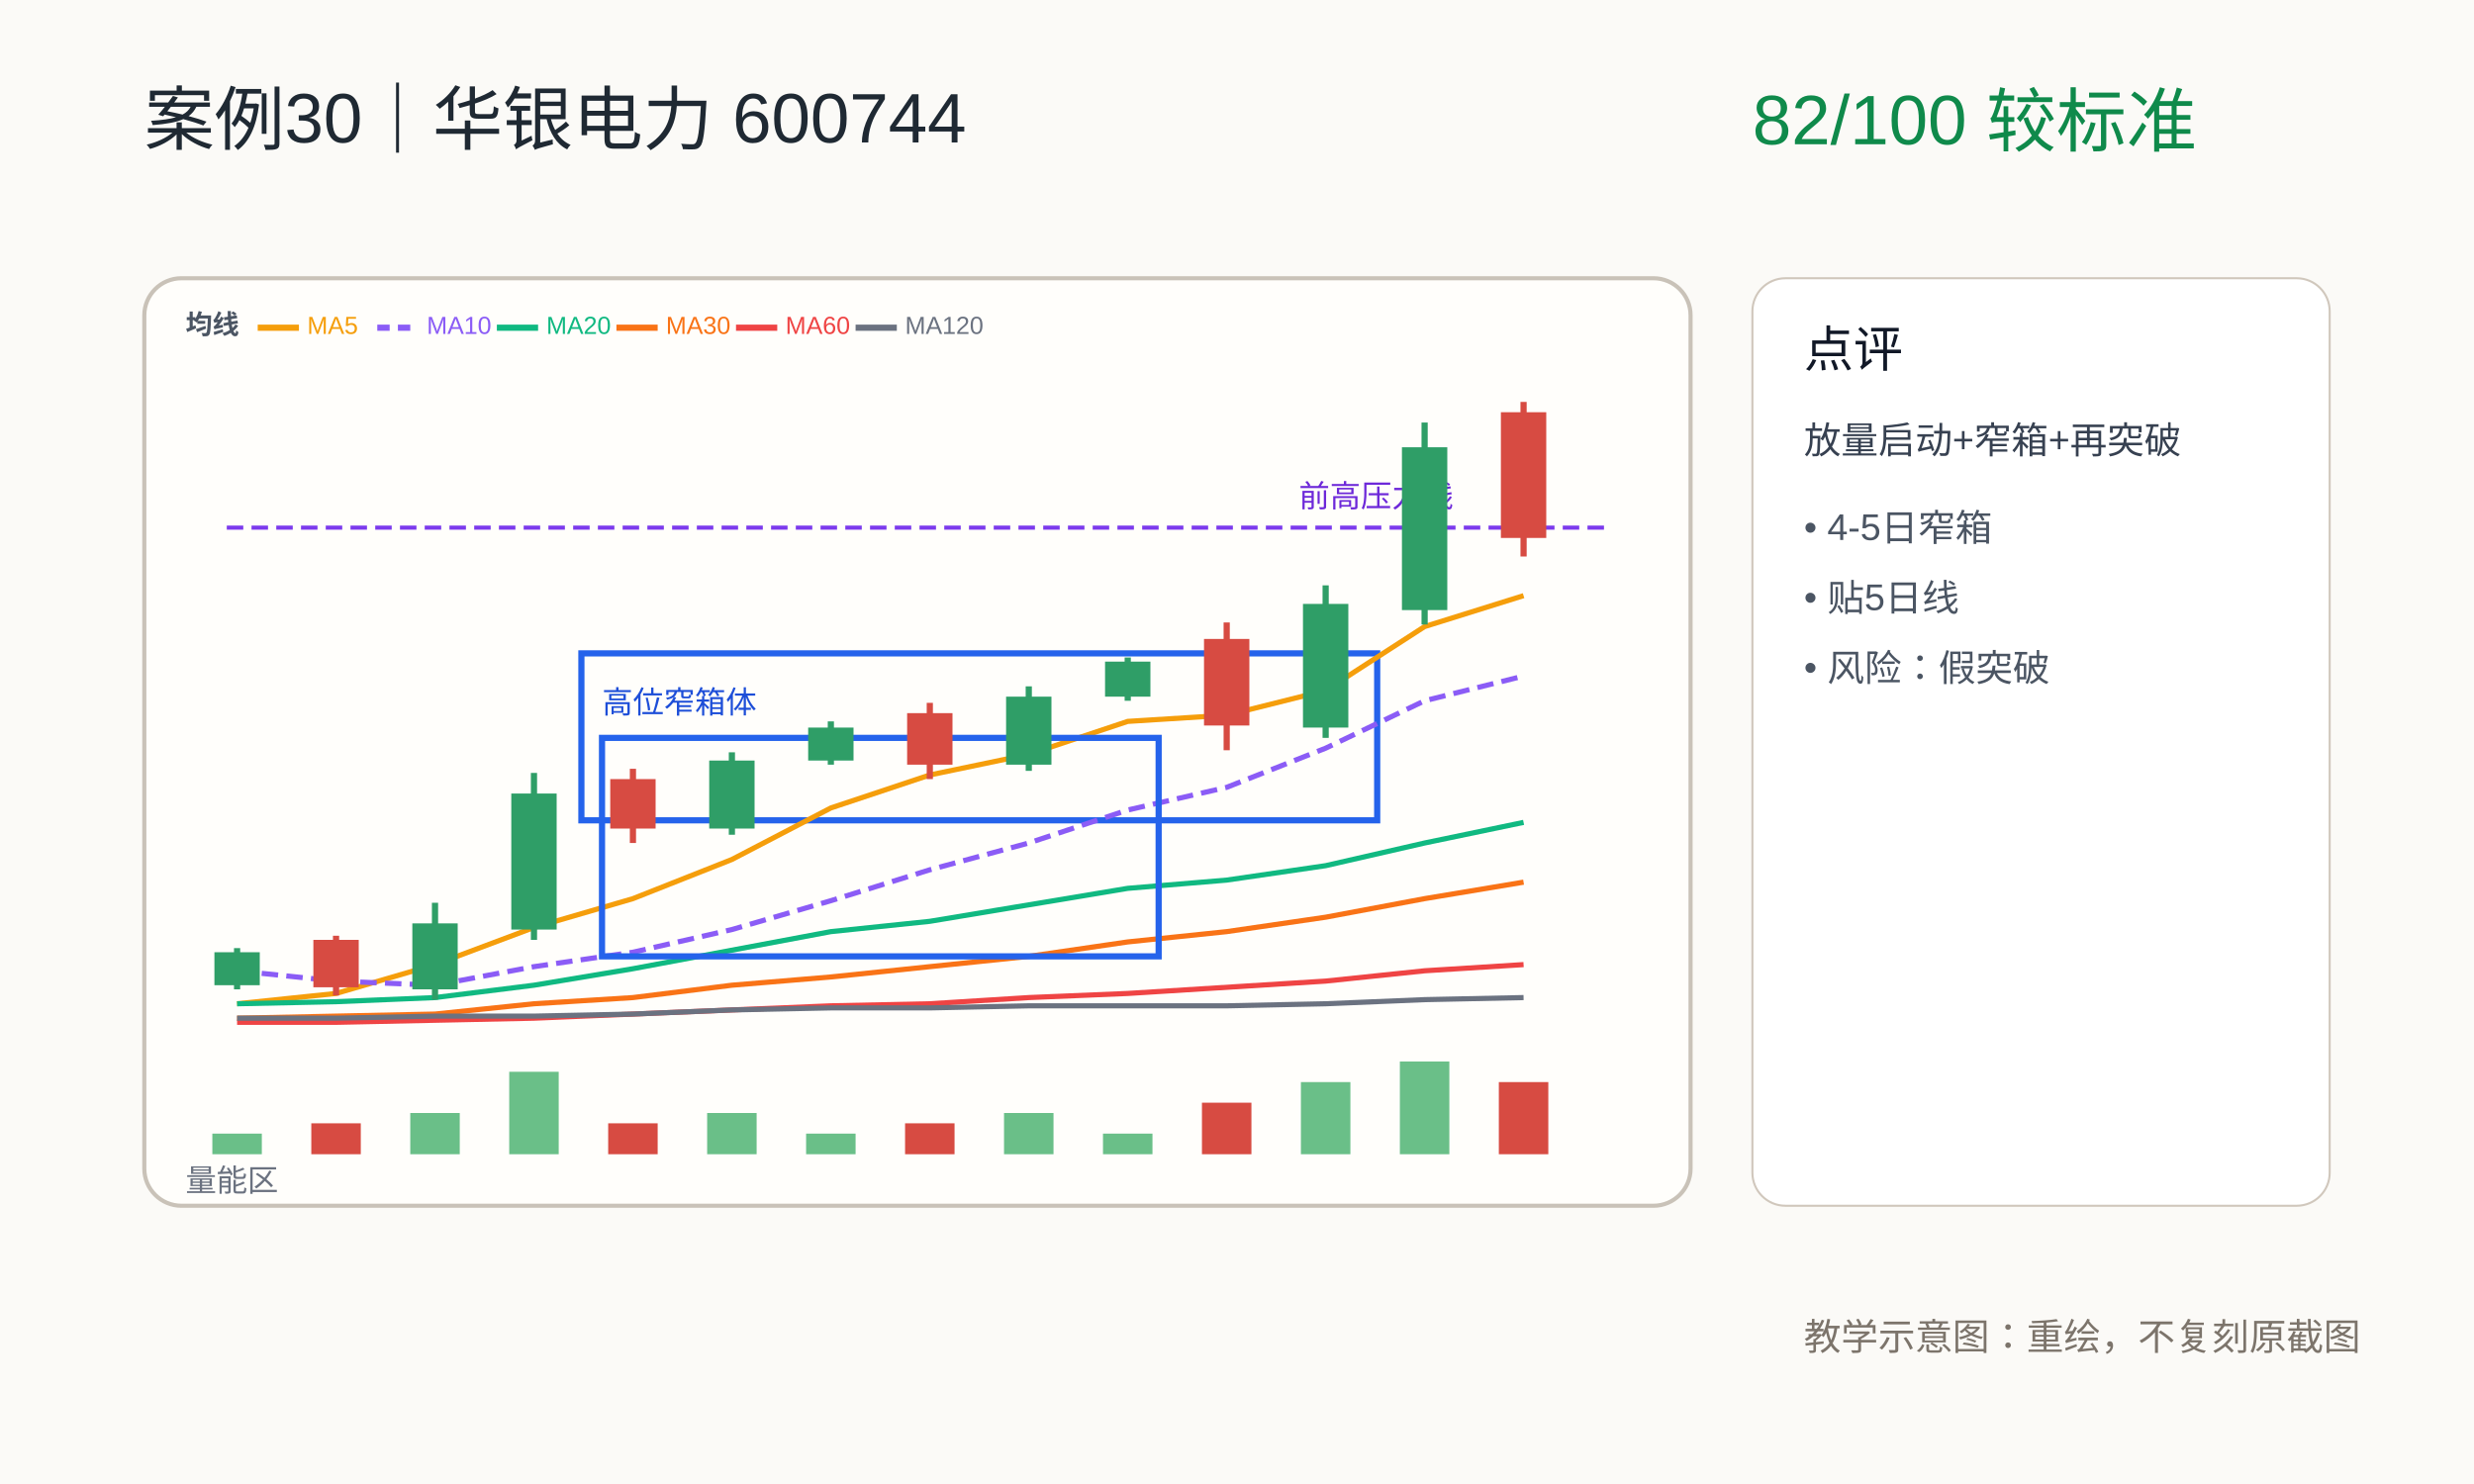
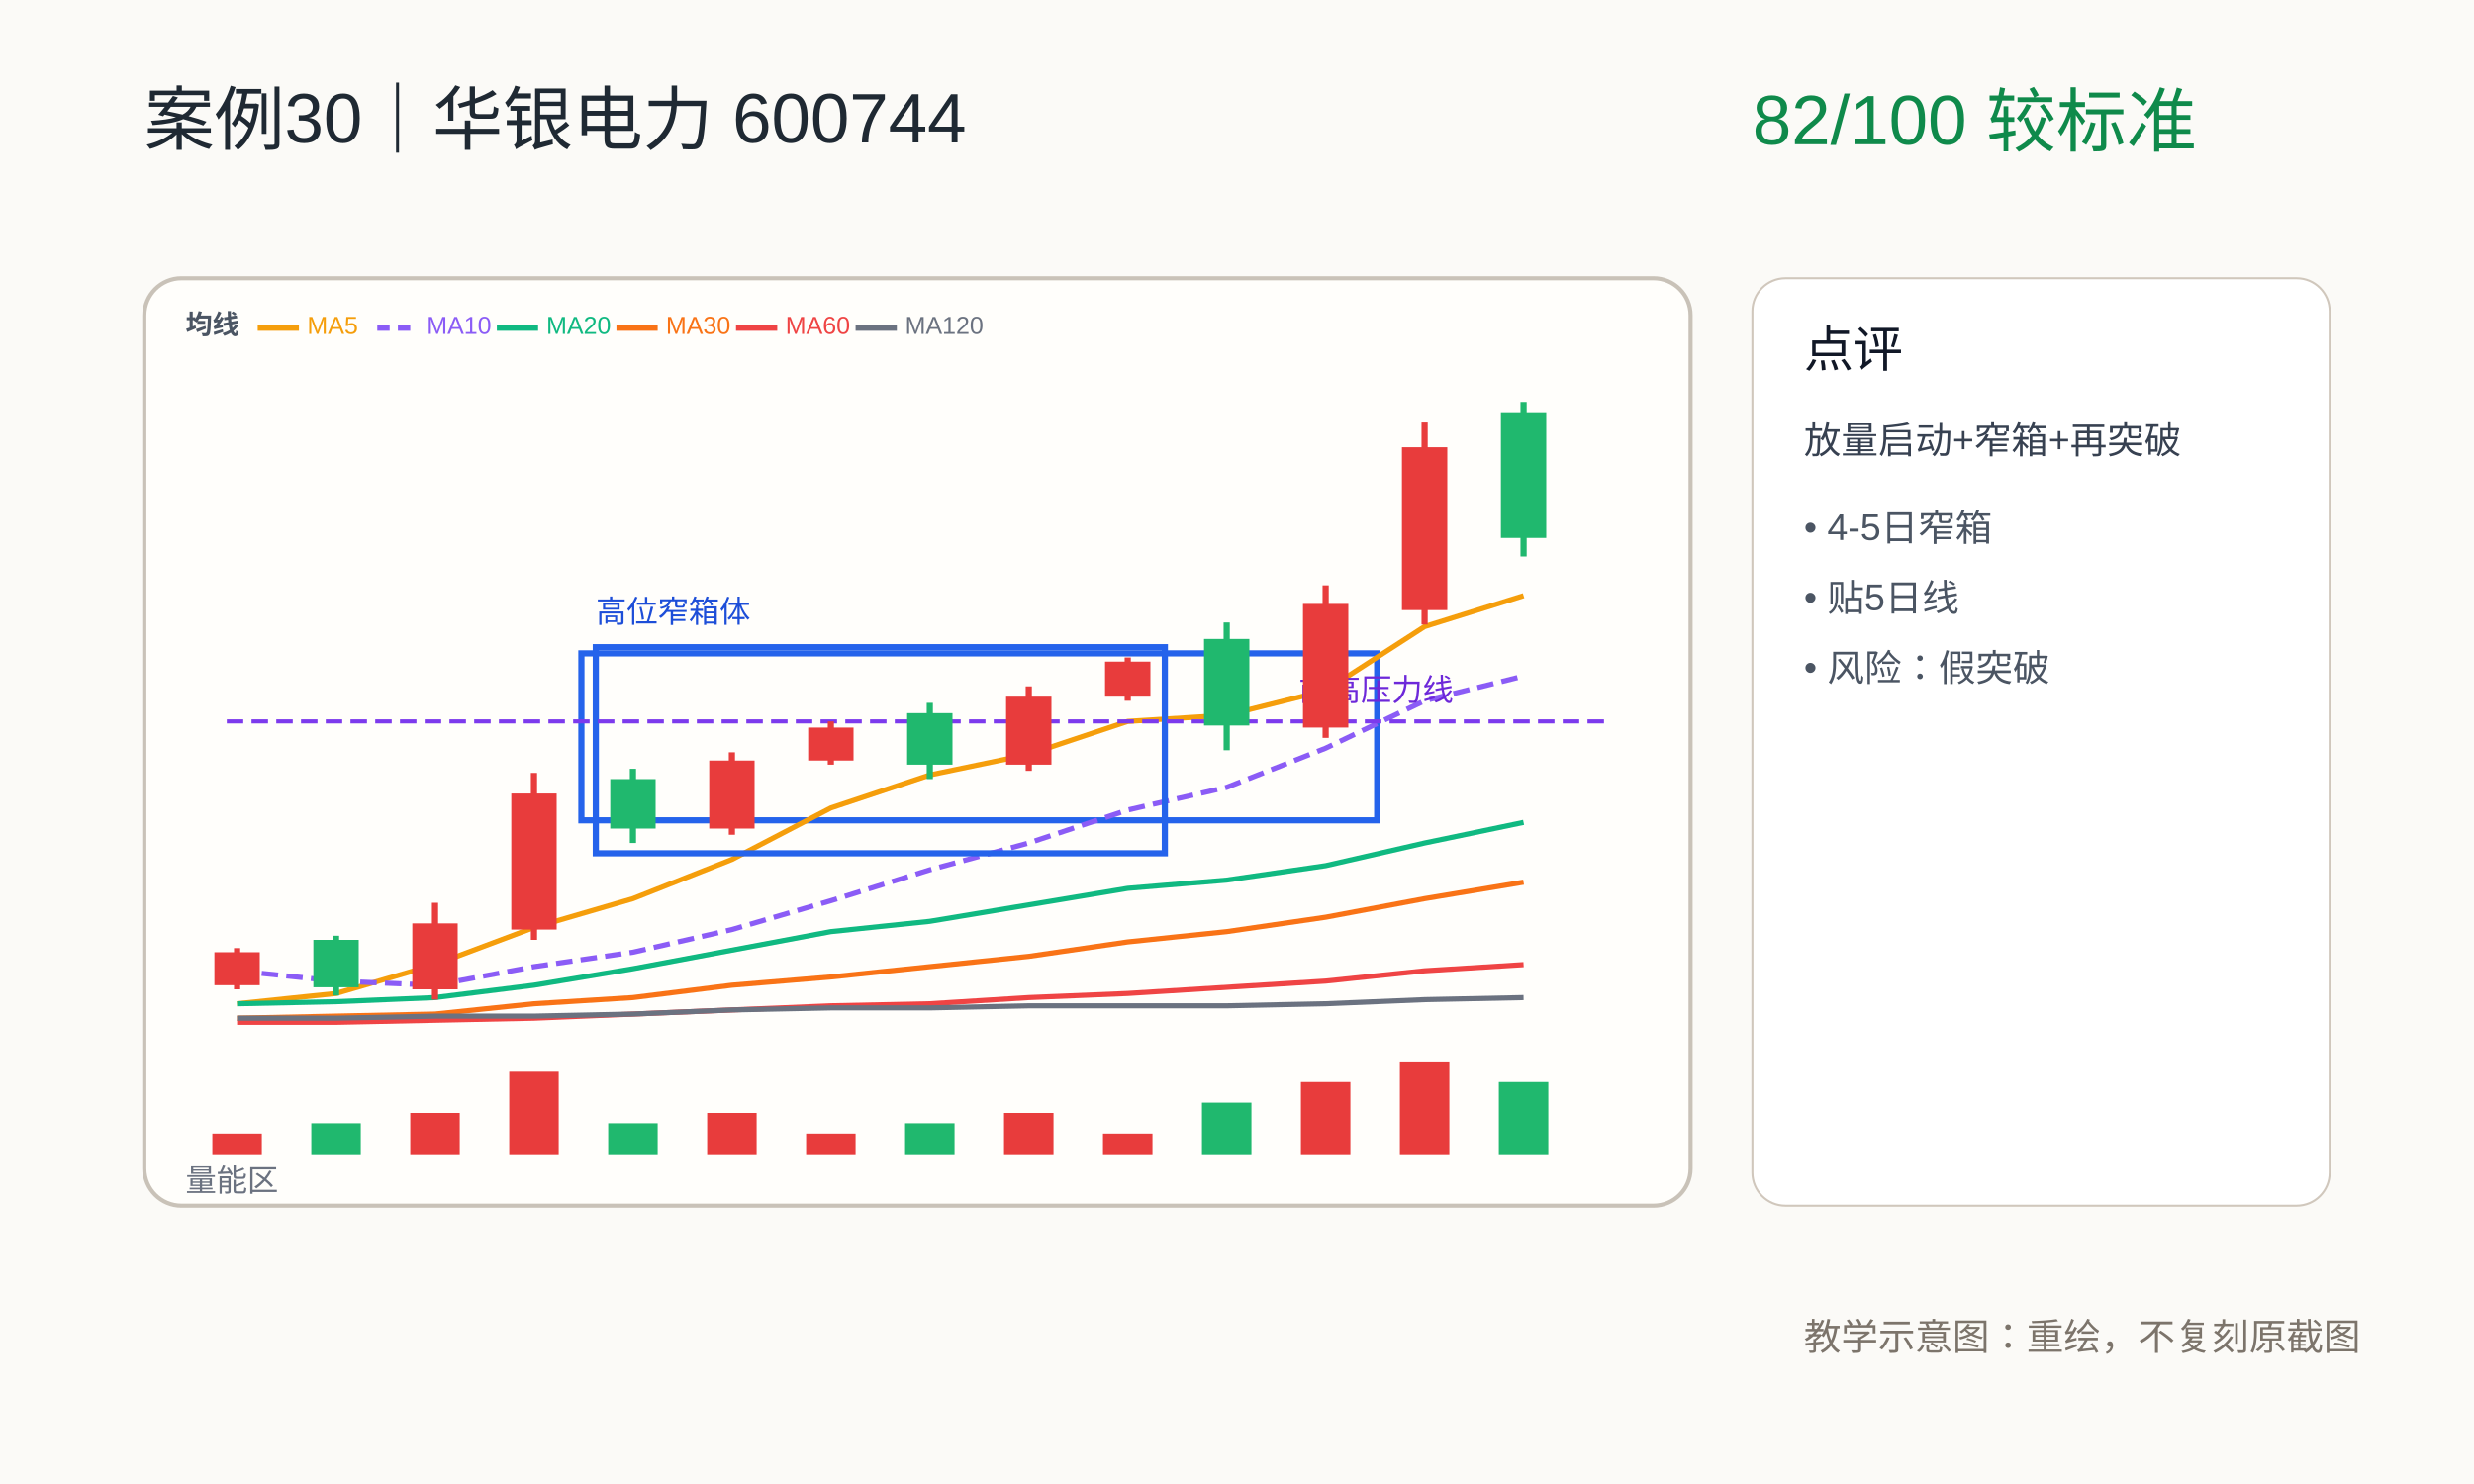
<svg xmlns="http://www.w3.org/2000/svg" width="1200" height="720" viewBox="0 0 1200 720">
  <rect width="1200" height="720" fill="#fbfaf7" />
  <rect x="70" y="135" width="750" height="450" rx="18" fill="#fffefb" stroke="#c9c2b8" stroke-width="2" />
  <text x="70" y="70" font-size="34" font-family="PingFang SC, Arial" fill="#1f2933">案例30｜华银电力 600744</text>
  <text x="850" y="70" font-size="34" font-family="PingFang SC, Arial" fill="#0f8a4b">82/100  较标准</text>
  <rect x="282" y="317" width="386" height="81" fill="none" stroke="#2563eb" stroke-width="3" />
  <text x="90" y="162" font-size="13" font-family="PingFang SC, Arial" fill="#4b5563" font-weight="bold">均线</text>
  <line x1="125" y1="159" x2="145" y2="159" stroke="#f59e0b" stroke-width="3" />
  <text x="149" y="162" font-size="12" font-family="PingFang SC, Arial" fill="#f59e0b">MA5</text>
  <line x1="183" y1="159" x2="203" y2="159" stroke="#8b5cf6" stroke-width="3" stroke-dasharray="6,4" />
  <text x="207" y="162" font-size="12" font-family="PingFang SC, Arial" fill="#8b5cf6">MA10</text>
  <line x1="241" y1="159" x2="261" y2="159" stroke="#10b981" stroke-width="3" />
  <text x="265" y="162" font-size="12" font-family="PingFang SC, Arial" fill="#10b981">MA20</text>
  <line x1="299" y1="159" x2="319" y2="159" stroke="#f97316" stroke-width="3" />
  <text x="323" y="162" font-size="12" font-family="PingFang SC, Arial" fill="#f97316">MA30</text>
  <line x1="357" y1="159" x2="377" y2="159" stroke="#ef4444" stroke-width="3" />
  <text x="381" y="162" font-size="12" font-family="PingFang SC, Arial" fill="#ef4444">MA60</text>
  <line x1="415" y1="159" x2="435" y2="159" stroke="#6b7280" stroke-width="3" />
  <text x="439" y="162" font-size="12" font-family="PingFang SC, Arial" fill="#6b7280">MA120</text>
  <polyline points="115,487 163,482 211,468 259,450 307,436 355,417 403,392 451,376 499,366 547,350 595,347 643,335 691,304 739,289" fill="none" stroke="#f59e0b" stroke-width="2.5" />
  <polyline points="115,471 163,476 211,478 259,469 307,462 355,451 403,437 451,422 499,409 547,393 595,382 643,363 691,340 739,328" fill="none" stroke="#8b5cf6" stroke-width="2.5" stroke-dasharray="8,4" />
  <polyline points="115,487 163,486 211,484 259,478 307,470 355,461 403,452 451,447 499,439 547,431 595,427 643,420 691,409 739,399" fill="none" stroke="#10b981" stroke-width="2.5" />
  <polyline points="115,494 163,493 211,492 259,487 307,484 355,478 403,474 451,469 499,464 547,457 595,452 643,445 691,436 739,428" fill="none" stroke="#f97316" stroke-width="2.5" />
  <polyline points="115,496 163,496 211,495 259,494 307,492 355,490 403,488 451,487 499,484 547,482 595,479 643,476 691,471 739,468" fill="none" stroke="#ef4444" stroke-width="2.5" />
  <polyline points="115,494 163,494 211,493 259,493 307,492 355,490 403,489 451,489 499,488 547,488 595,488 643,487 691,485 739,484" fill="none" stroke="#6b7280" stroke-width="2.5" />
-   <line x1="110" y1="256" x2="780" y2="256" stroke="#7c3aed" stroke-width="2" stroke-dasharray="8,4" />
-   <text x="630" y="246" font-size="15" font-family="PingFang SC, Arial" fill="#6d28d9">前高压力线</text>
-   <rect x="292" y="358" width="270" height="106" fill="none" stroke="#2563eb" stroke-width="3" />
-   <text x="292" y="346" font-size="15" font-family="PingFang SC, Arial" fill="#1d4ed8">高位窄箱体</text>
-   <line x1="115" y1="460" x2="115" y2="480" stroke="#2f9e67" stroke-width="3" />
-   <rect x="104" y="462" width="22" height="16" fill="#2f9e67" />
-   <line x1="163" y1="454" x2="163" y2="483" stroke="#d74b42" stroke-width="3" />
-   <rect x="152" y="456" width="22" height="23" fill="#d74b42" />
-   <line x1="211" y1="438" x2="211" y2="485" stroke="#2f9e67" stroke-width="3" />
-   <rect x="200" y="448" width="22" height="32" fill="#2f9e67" />
-   <line x1="259" y1="375" x2="259" y2="456" stroke="#2f9e67" stroke-width="3" />
-   <rect x="248" y="385" width="22" height="66" fill="#2f9e67" />
-   <line x1="307" y1="373" x2="307" y2="409" stroke="#d74b42" stroke-width="3" />
-   <rect x="296" y="378" width="22" height="24" fill="#d74b42" />
-   <line x1="355" y1="365" x2="355" y2="405" stroke="#2f9e67" stroke-width="3" />
-   <rect x="344" y="369" width="22" height="33" fill="#2f9e67" />
-   <line x1="403" y1="350" x2="403" y2="371" stroke="#2f9e67" stroke-width="3" />
-   <rect x="392" y="353" width="22" height="16" fill="#2f9e67" />
-   <line x1="451" y1="341" x2="451" y2="378" stroke="#d74b42" stroke-width="3" />
-   <rect x="440" y="346" width="22" height="25" fill="#d74b42" />
-   <line x1="499" y1="333" x2="499" y2="374" stroke="#2f9e67" stroke-width="3" />
-   <rect x="488" y="338" width="22" height="33" fill="#2f9e67" />
-   <line x1="547" y1="319" x2="547" y2="340" stroke="#2f9e67" stroke-width="3" />
-   <rect x="536" y="321" width="22" height="17" fill="#2f9e67" />
-   <line x1="595" y1="302" x2="595" y2="364" stroke="#d74b42" stroke-width="3" />
-   <rect x="584" y="310" width="22" height="42" fill="#d74b42" />
-   <line x1="643" y1="284" x2="643" y2="358" stroke="#2f9e67" stroke-width="3" />
-   <rect x="632" y="293" width="22" height="60" fill="#2f9e67" />
-   <line x1="691" y1="205" x2="691" y2="303" stroke="#2f9e67" stroke-width="3" />
-   <rect x="680" y="217" width="22" height="79" fill="#2f9e67" />
-   <line x1="739" y1="195" x2="739" y2="270" stroke="#d74b42" stroke-width="3" />
-   <rect x="728" y="200" width="22" height="61" fill="#d74b42" />
-   <rect x="103" y="550" width="24" height="10" fill="#6abf88" />
-   <rect x="151" y="545" width="24" height="15" fill="#d74b42" />
-   <rect x="199" y="540" width="24" height="20" fill="#6abf88" />
-   <rect x="247" y="520" width="24" height="40" fill="#6abf88" />
-   <rect x="295" y="545" width="24" height="15" fill="#d74b42" />
-   <rect x="343" y="540" width="24" height="20" fill="#6abf88" />
-   <rect x="391" y="550" width="24" height="10" fill="#6abf88" />
-   <rect x="439" y="545" width="24" height="15" fill="#d74b42" />
-   <rect x="487" y="540" width="24" height="20" fill="#6abf88" />
-   <rect x="535" y="550" width="24" height="10" fill="#6abf88" />
-   <rect x="583" y="535" width="24" height="25" fill="#d74b42" />
-   <rect x="631" y="525" width="24" height="35" fill="#6abf88" />
-   <rect x="679" y="515" width="24" height="45" fill="#6abf88" />
-   <rect x="727" y="525" width="24" height="35" fill="#d74b42" />
+   <rect x="289" y="314" width="276" height="100" fill="none" stroke="#2563eb" stroke-width="3" />
+   <text x="289" y="302" font-size="15" font-family="PingFang SC, Arial" fill="#1d4ed8">高位窄箱体</text>
+   <line x1="110" y1="350" x2="780" y2="350" stroke="#7c3aed" stroke-width="2" stroke-dasharray="8,4" />
+   <text x="630" y="340" font-size="15" font-family="PingFang SC, Arial" fill="#6d28d9">前高压力线</text>
+   <line x1="115" y1="460" x2="115" y2="480" stroke="#e83c3c" stroke-width="3" />
+   <rect x="104" y="462" width="22" height="16" fill="#e83c3c" />
+   <line x1="163" y1="454" x2="163" y2="483" stroke="#20b86e" stroke-width="3" />
+   <rect x="152" y="456" width="22" height="23" fill="#20b86e" />
+   <line x1="211" y1="438" x2="211" y2="485" stroke="#e83c3c" stroke-width="3" />
+   <rect x="200" y="448" width="22" height="32" fill="#e83c3c" />
+   <line x1="259" y1="375" x2="259" y2="456" stroke="#e83c3c" stroke-width="3" />
+   <rect x="248" y="385" width="22" height="66" fill="#e83c3c" />
+   <line x1="307" y1="373" x2="307" y2="409" stroke="#20b86e" stroke-width="3" />
+   <rect x="296" y="378" width="22" height="24" fill="#20b86e" />
+   <line x1="355" y1="365" x2="355" y2="405" stroke="#e83c3c" stroke-width="3" />
+   <rect x="344" y="369" width="22" height="33" fill="#e83c3c" />
+   <line x1="403" y1="350" x2="403" y2="371" stroke="#e83c3c" stroke-width="3" />
+   <rect x="392" y="353" width="22" height="16" fill="#e83c3c" />
+   <line x1="451" y1="341" x2="451" y2="378" stroke="#20b86e" stroke-width="3" />
+   <rect x="440" y="346" width="22" height="25" fill="#20b86e" />
+   <line x1="499" y1="333" x2="499" y2="374" stroke="#e83c3c" stroke-width="3" />
+   <rect x="488" y="338" width="22" height="33" fill="#e83c3c" />
+   <line x1="547" y1="319" x2="547" y2="340" stroke="#e83c3c" stroke-width="3" />
+   <rect x="536" y="321" width="22" height="17" fill="#e83c3c" />
+   <line x1="595" y1="302" x2="595" y2="364" stroke="#20b86e" stroke-width="3" />
+   <rect x="584" y="310" width="22" height="42" fill="#20b86e" />
+   <line x1="643" y1="284" x2="643" y2="358" stroke="#e83c3c" stroke-width="3" />
+   <rect x="632" y="293" width="22" height="60" fill="#e83c3c" />
+   <line x1="691" y1="205" x2="691" y2="303" stroke="#e83c3c" stroke-width="3" />
+   <rect x="680" y="217" width="22" height="79" fill="#e83c3c" />
+   <line x1="739" y1="195" x2="739" y2="270" stroke="#20b86e" stroke-width="3" />
+   <rect x="728" y="200" width="22" height="61" fill="#20b86e" />
+   <rect x="103" y="550" width="24" height="10" fill="#e83c3c" />
+   <rect x="151" y="545" width="24" height="15" fill="#20b86e" />
+   <rect x="199" y="540" width="24" height="20" fill="#e83c3c" />
+   <rect x="247" y="520" width="24" height="40" fill="#e83c3c" />
+   <rect x="295" y="545" width="24" height="15" fill="#20b86e" />
+   <rect x="343" y="540" width="24" height="20" fill="#e83c3c" />
+   <rect x="391" y="550" width="24" height="10" fill="#e83c3c" />
+   <rect x="439" y="545" width="24" height="15" fill="#20b86e" />
+   <rect x="487" y="540" width="24" height="20" fill="#e83c3c" />
+   <rect x="535" y="550" width="24" height="10" fill="#e83c3c" />
+   <rect x="583" y="535" width="24" height="25" fill="#20b86e" />
+   <rect x="631" y="525" width="24" height="35" fill="#e83c3c" />
+   <rect x="679" y="515" width="24" height="45" fill="#e83c3c" />
+   <rect x="727" y="525" width="24" height="35" fill="#20b86e" />
  <text x="90" y="578" font-size="15" font-family="PingFang SC, Arial" fill="#6b7280">量能区</text>
  <rect x="850" y="135" width="280" height="450" rx="16" fill="#ffffff" stroke="#d0c7bc" />
  <text x="875" y="178" font-size="24" font-family="PingFang SC, Arial" fill="#111827">点评</text>
  <text x="875" y="220" font-size="18" font-family="PingFang SC, Arial" fill="#374151">放量启动+窄箱+再突破</text>
  <text x="875" y="262" font-size="18" font-family="PingFang SC, Arial" fill="#4b5563">• 4-5日窄箱</text>
  <text x="875" y="296" font-size="18" font-family="PingFang SC, Arial" fill="#4b5563">• 贴5日线</text>
  <text x="875" y="330" font-size="18" font-family="PingFang SC, Arial" fill="#4b5563">• 风险：假突破</text>
  <text x="875" y="655" font-size="18" font-family="PingFang SC, Arial" fill="#7c746b">教学示意图：重绘，不复刻原截图</text>
</svg>
